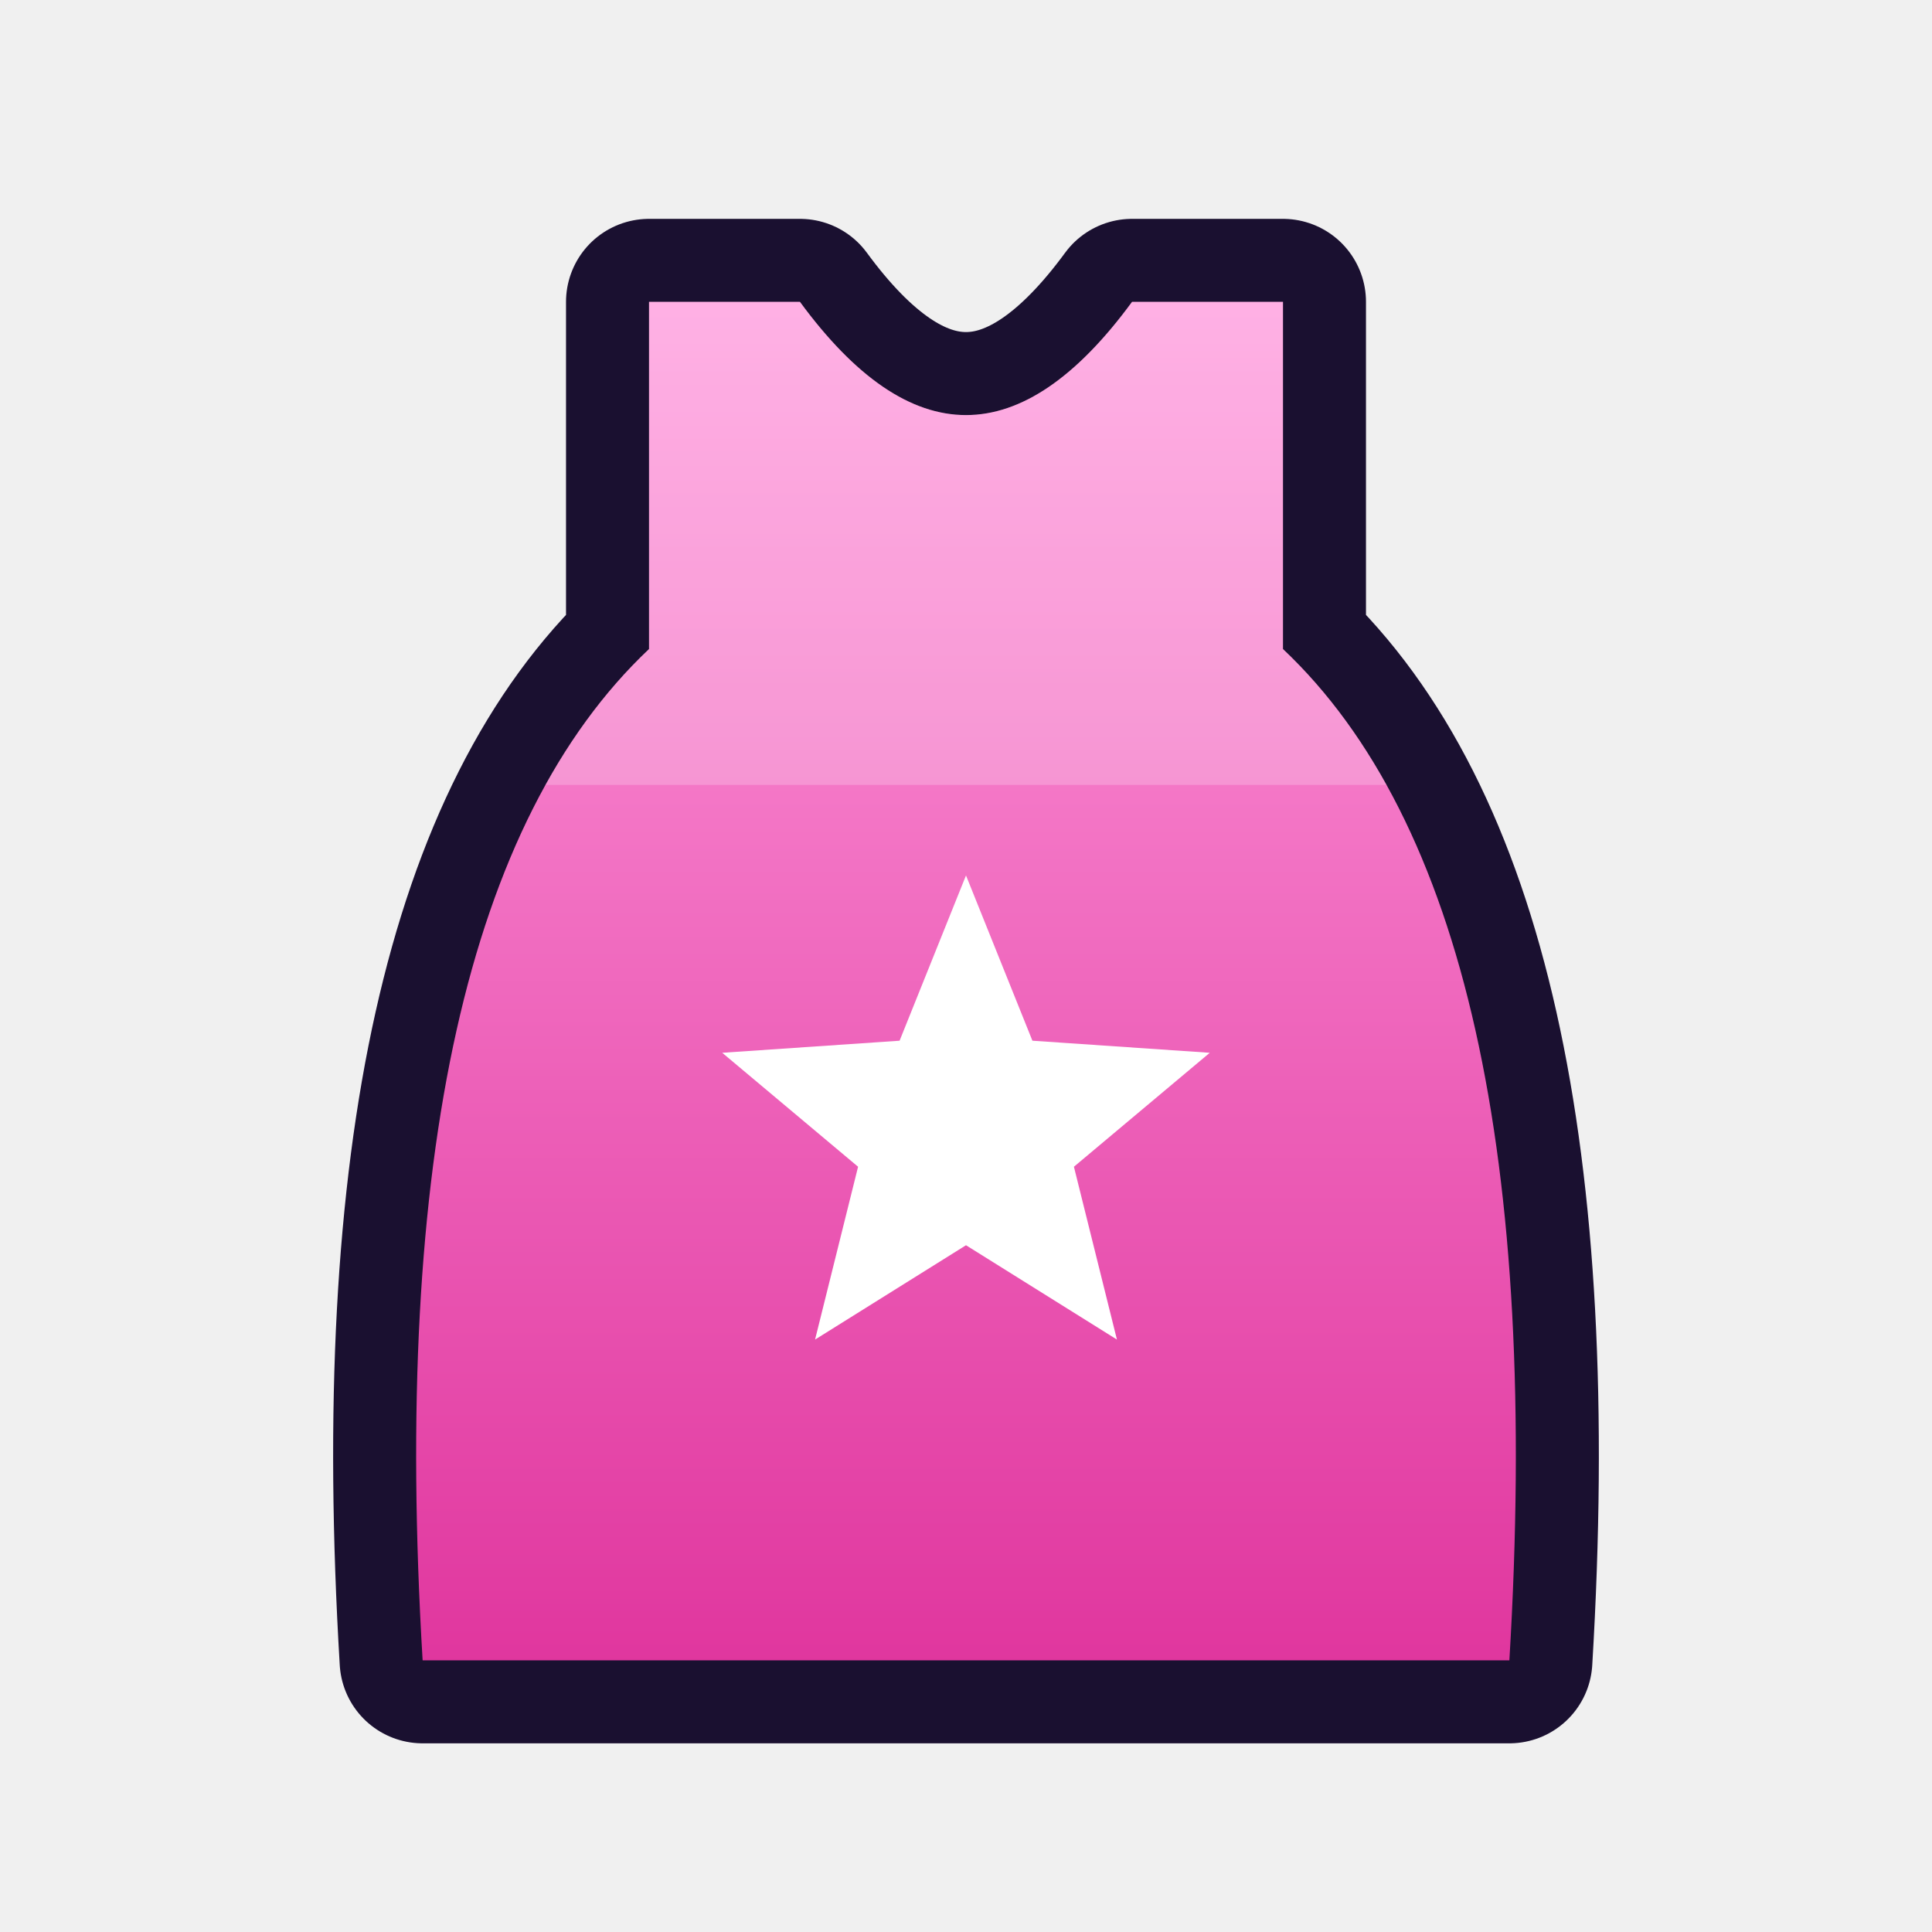
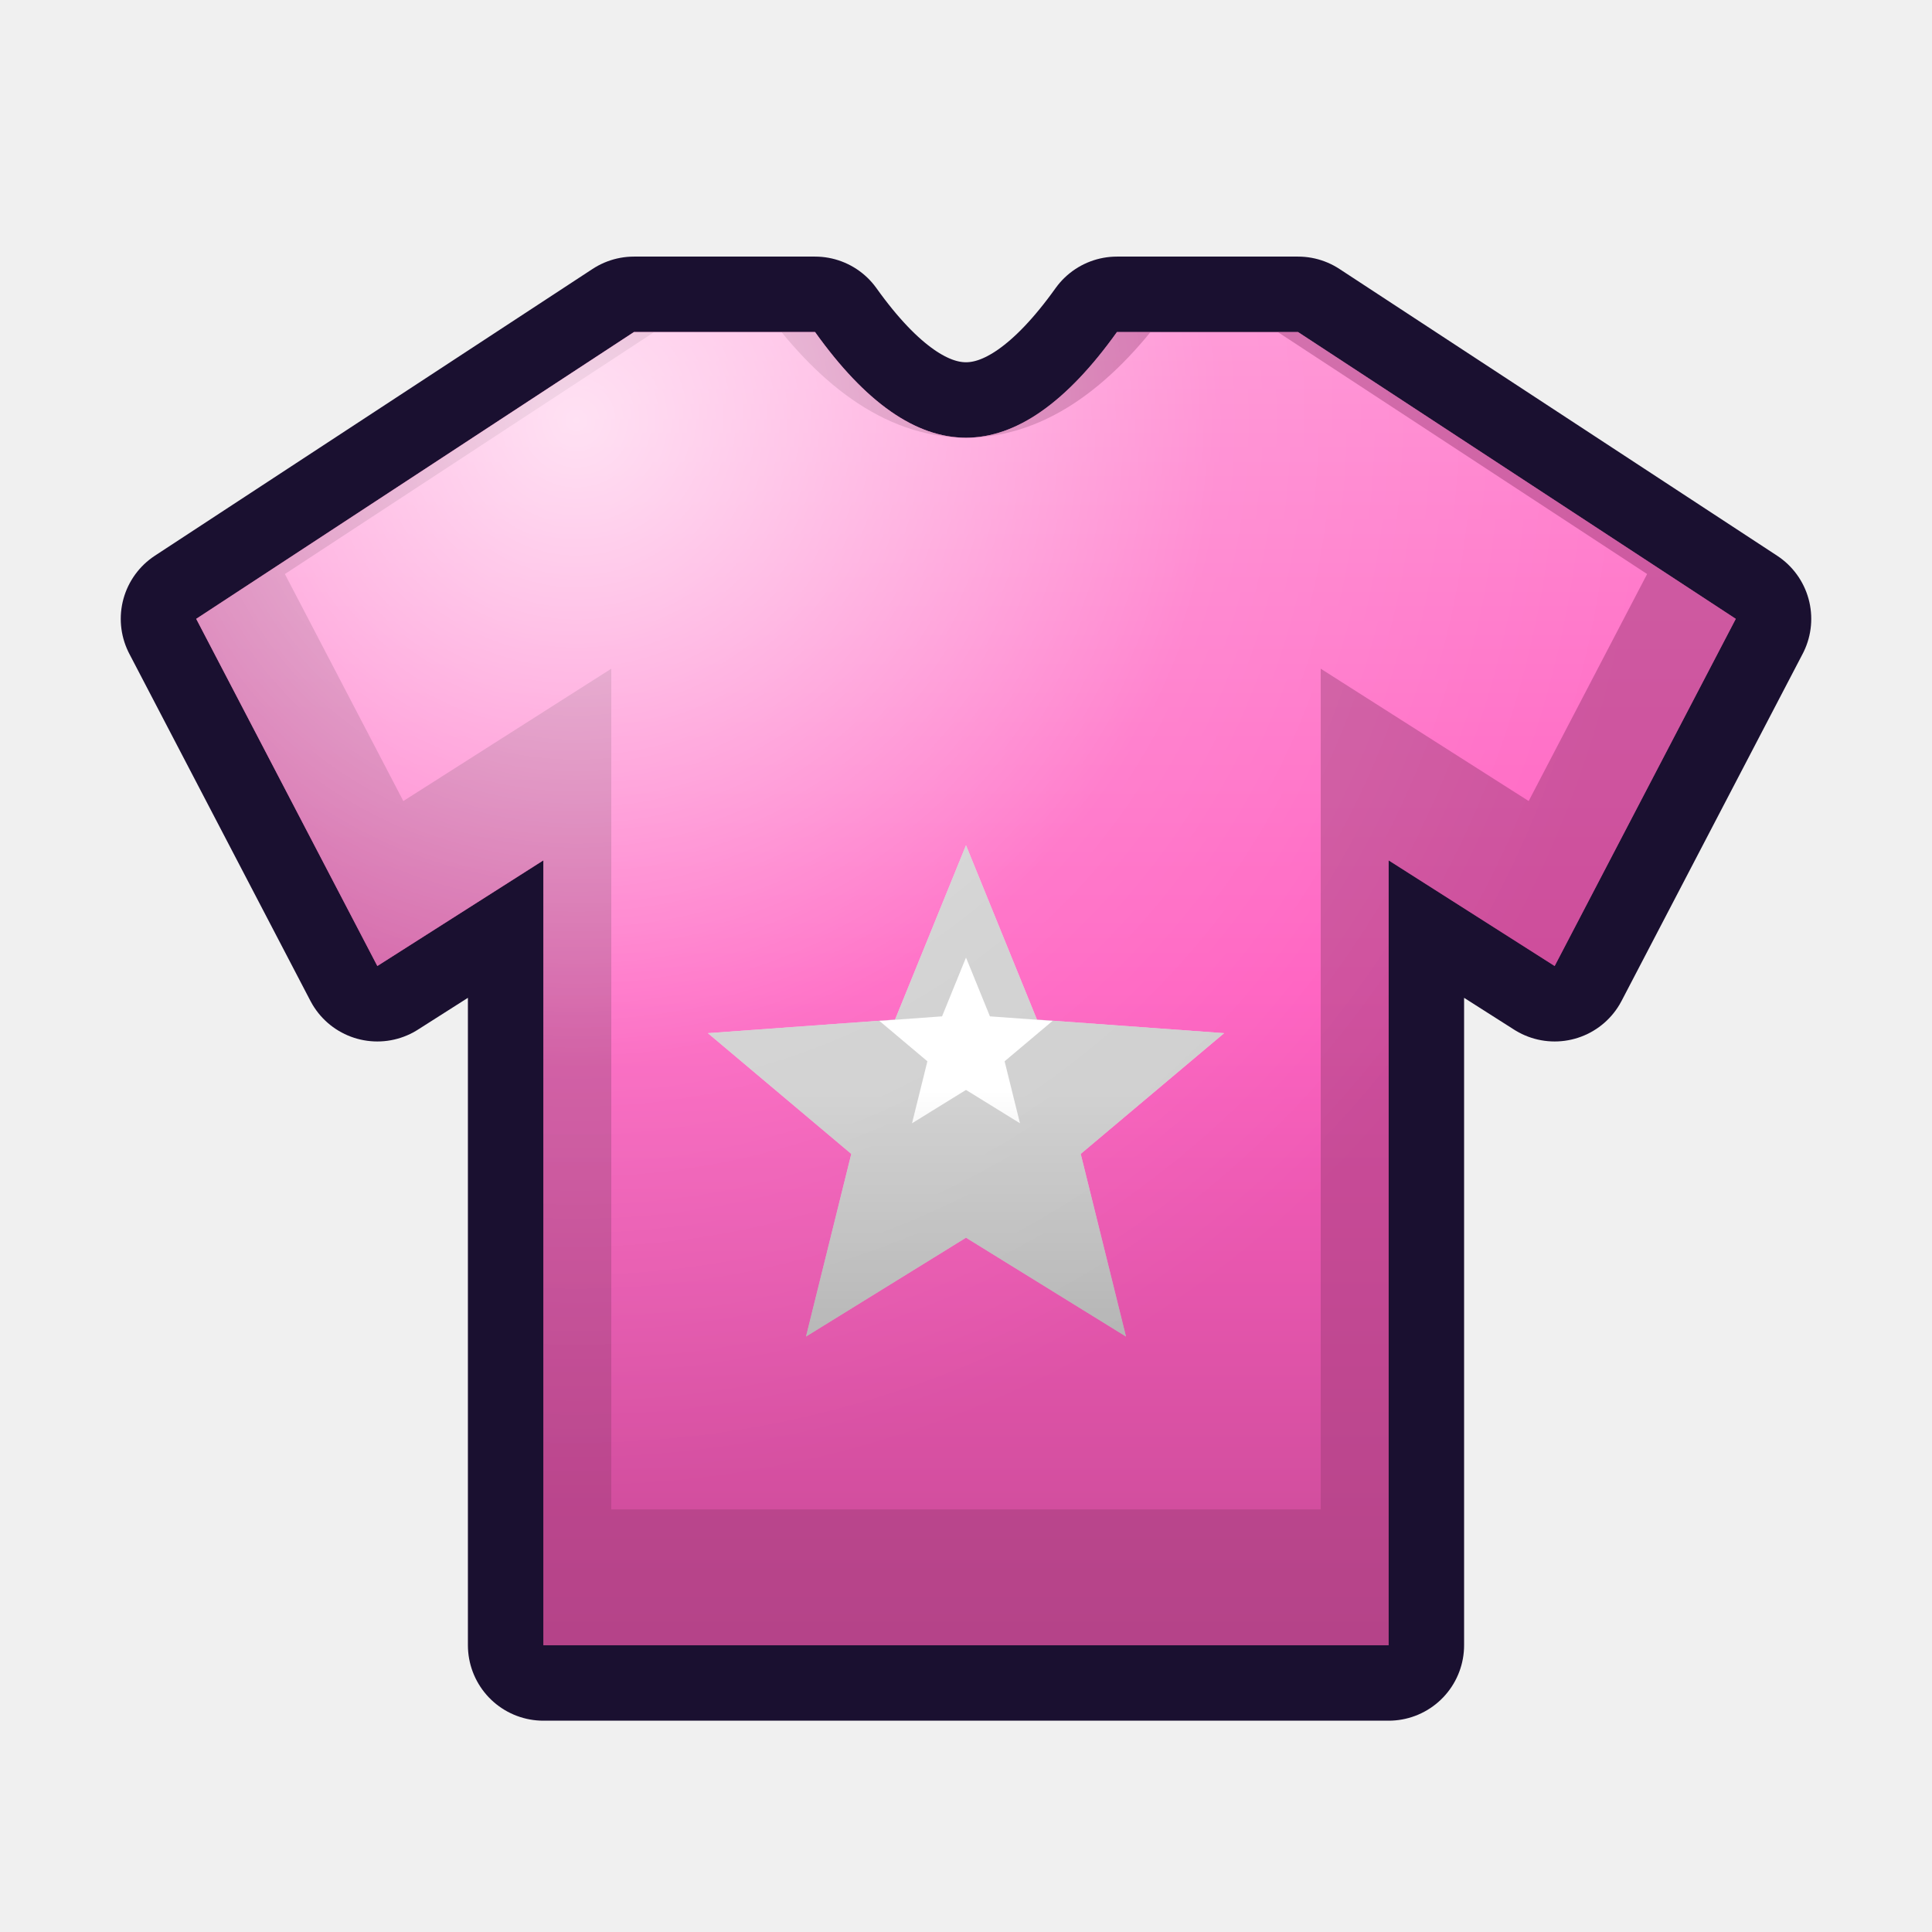
<svg xmlns="http://www.w3.org/2000/svg" viewBox="0 0 256 256" width="256" height="256">
  <defs>
-     <linearGradient id="g" x1="0" y1="0" x2="0" y2="1">
-       <stop offset="0" stop-color="#FF9BDD" />
-       <stop offset="1" stop-color="#E0369E" />
+     <linearGradient id="g0" x1="0" y1="0" x2="0" y2="1">
+       <stop offset="0" stop-color="#FF8CD2" />
+       <stop offset="0.5" stop-color="#FF5FC0" />
+       <stop offset="1" stop-color="#C74A96" />
    </linearGradient>
-     <clipPath id="c">
-       <path d="M86 40 L106 40 Q128 70 150 40 L170 40 L170 86 Q206 120 200 220 L56 220 Q50 120 86 86 Z" />
-       <path d="M128.0 116.0 L136.8 137.9 L160.3 139.5 L142.3 154.6 L148.0 177.5 L128.0 165.0 L108.0 177.5 L113.7 154.6 L95.7 139.5 L119.2 137.9 Z" />
+     <clipPath id="c0">
+       <path d="M84 44 L108 44 Q128 72 148 44 L172 44 L230 82 L206 128 L184 114 L184 218 L72 218 L72 114 L50 128 L26 82 Z" />
    </clipPath>
+     <radialGradient id="h0" cx="0.3" cy="0.22" r="0.55">
+       <stop offset="0" stop-color="#FFFFFF" stop-opacity="0.75" />
+       <stop offset="0.6" stop-color="#FFFFFF" stop-opacity="0.12" />
+       <stop offset="1" stop-color="#FFFFFF" stop-opacity="0" />
+     </radialGradient>
+     <linearGradient id="g1" x1="0" y1="0" x2="0" y2="1">
+       <stop offset="0" stop-color="#FFFFFF" />
+       <stop offset="0.5" stop-color="#FFFFFF" />
+       <stop offset="1" stop-color="#C7C7C7" />
+     </linearGradient>
+     <clipPath id="c1">
+       <path d="M128.0 112.0 L137.4 135.1 L162.2 136.9 L143.2 152.9 L149.2 177.1 L128.0 164.0 L106.8 177.1 L112.8 152.9 L93.8 136.9 L118.6 135.1 Z" />
+     </clipPath>
+     <radialGradient id="h1" cx="0.3" cy="0.22" r="0.55">
+       <stop offset="0" stop-color="#FFFFFF" stop-opacity="0.75" />
+       <stop offset="0.6" stop-color="#FFFFFF" stop-opacity="0.12" />
+       <stop offset="1" stop-color="#FFFFFF" stop-opacity="0" />
+     </radialGradient>
  </defs>
-   <g fill="#1A1030" opacity="0.45" transform="translate(0 10)">
-     <path d="M86 40 L106 40 Q128 70 150 40 L170 40 L170 86 Q206 120 200 220 L56 220 Q50 120 86 86 Z" />
-     <path d="M128.0 116.0 L136.8 137.9 L160.3 139.5 L142.3 154.6 L148.0 177.5 L128.0 165.0 L108.0 177.5 L113.7 154.6 L95.7 139.5 L119.2 137.9 Z" />
+   <g fill="#1A1030" opacity="0.35" transform="translate(4 9)">
+     <path d="M84 44 L108 44 Q128 72 148 44 L172 44 L230 82 L206 128 L184 114 L184 218 L72 218 L72 114 L50 128 L26 82 Z" />
+     <path d="M128.0 112.0 L137.4 135.1 L162.2 136.9 L143.2 152.9 L149.2 177.1 L128.0 164.0 L106.8 177.1 L112.8 152.9 L93.8 136.9 L118.6 135.1 Z" />
  </g>
-   <g fill="none" stroke="#1A1030" stroke-width="22" stroke-linejoin="round" stroke-linecap="round">
-     <path d="M86 40 L106 40 Q128 70 150 40 L170 40 L170 86 Q206 120 200 220 L56 220 Q50 120 86 86 Z" />
-     <path d="M128.0 116.0 L136.8 137.9 L160.3 139.5 L142.3 154.6 L148.0 177.5 L128.0 165.0 L108.0 177.5 L113.7 154.6 L95.7 139.5 L119.2 137.9 Z" />
+   <g fill="none" stroke="#1A1030" stroke-width="20" stroke-linejoin="round" stroke-linecap="round">
+     <path d="M84 44 L108 44 Q128 72 148 44 L172 44 L230 82 L206 128 L184 114 L184 218 L72 218 L72 114 L50 128 L26 82 Z" />
+     <path d="M128.0 112.0 L137.4 135.1 L162.2 136.9 L143.2 152.9 L149.2 177.1 L128.0 164.0 L106.8 177.1 L112.8 152.9 L93.8 136.9 L118.6 135.1 Z" />
  </g>
-   <path d="M86 40 L106 40 Q128 70 150 40 L170 40 L170 86 Q206 120 200 220 L56 220 Q50 120 86 86 Z" fill="url(#g)" />
-   <path d="M128.0 116.0 L136.8 137.9 L160.3 139.5 L142.3 154.6 L148.0 177.5 L128.0 165.0 L108.0 177.5 L113.7 154.6 L95.7 139.5 L119.2 137.9 Z" fill="#FFFFFF" />
-   <rect x="0" y="0" width="256" height="104" fill="#FFFFFF" opacity="0.22" clip-path="url(#c)" />
+   <path d="M84 44 L108 44 Q128 72 148 44 L172 44 L230 82 L206 128 L184 114 L184 218 L72 218 L72 114 L50 128 L26 82 Z" fill="url(#g0)" />
+   <g clip-path="url(#c0)">
+     <path d="M84 44 L108 44 Q128 72 148 44 L172 44 L230 82 L206 128 L184 114 L184 218 L72 218 L72 114 L50 128 L26 82 Z" fill="none" stroke="#A63E7D" stroke-width="18" transform="translate(0 -9)" opacity="0.55" />
+     <rect x="0" y="0" width="256" height="256" fill="url(#h0)" />
+   </g>
+   <path d="M128.0 112.0 L137.4 135.1 L162.2 136.9 L143.2 152.9 L149.2 177.1 L128.0 164.0 L106.8 177.1 L112.8 152.9 L93.8 136.9 L118.6 135.1 Z" fill="url(#g1)" />
+   <g clip-path="url(#c1)">
+     <path d="M128.0 112.0 L137.4 135.1 L162.2 136.9 L143.2 152.9 L149.2 177.1 L128.0 164.0 L106.8 177.1 L112.8 152.9 L93.8 136.9 L118.6 135.1 Z" fill="none" stroke="#A6A6A6" stroke-width="18" transform="translate(0 -9)" opacity="0.55" />
+     <rect x="0" y="0" width="256" height="256" fill="url(#h1)" />
+   </g>
</svg>
